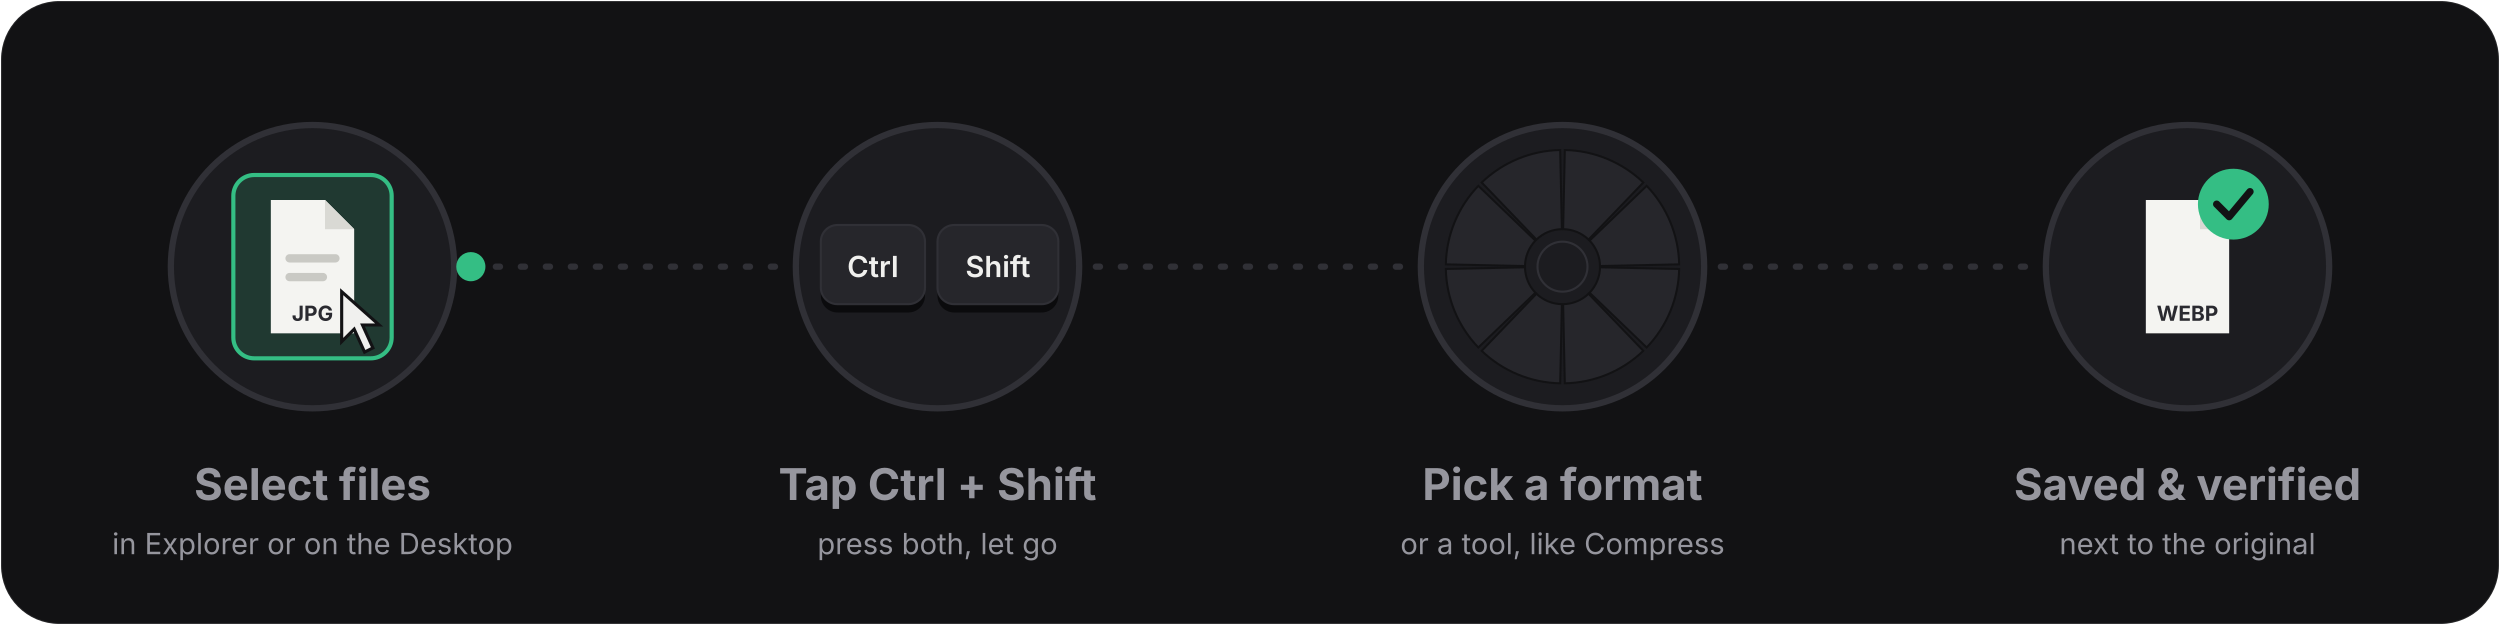
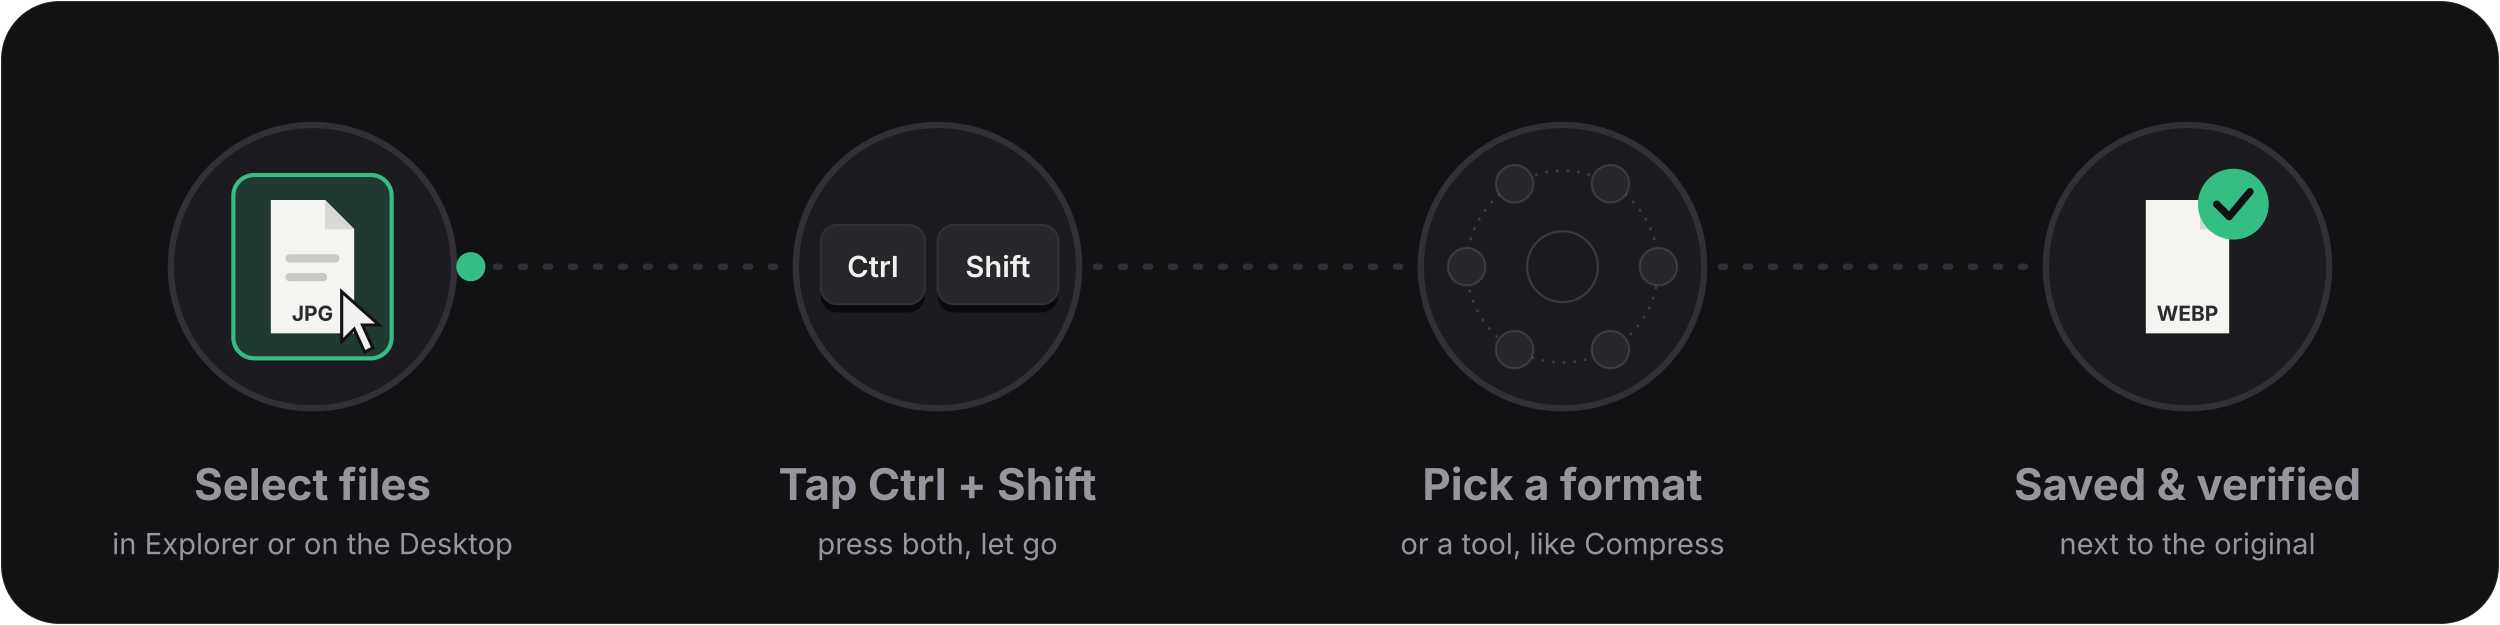
<svg xmlns="http://www.w3.org/2000/svg" width="1200" height="300" viewBox="0 0 1200 300" role="img" aria-label="How it works: select files, tap Ctrl + Shift, pick a format, saved and verified">
  <style>
.s{font-family:'Segoe UI Variable Display','Segoe UI',Inter,-apple-system,BlinkMacSystemFont,'Helvetica Neue',Arial,sans-serif} .m{font-family:'Cascadia Code','Cascadia Mono',Consolas,'SF Mono',Menlo,ui-monospace,monospace}
.b{font-weight:700} .sb{font-weight:600}
.fb{transform-box:fill-box;transform-origin:center}
@media (prefers-reduced-motion: reduce){
*{animation:none!important}
- .ren,.wm,.pn,.szlast,.zipt,[class*="txt"],.line:first-of-type,.line:first-of-type .ok{opacity:1}
+ .ren,.wm,.pn,.szlast,.zipt,.first,[class*="txt"],.line:first-of-type,.line:first-of-type .ok{opacity:1}
[class*="ink"],.cover{opacity:0}
}

.ring{animation:ring 8s linear infinite}
@keyframes ring{0%{stroke:#303036}2%,22%{stroke:#34BE84}25%,100%{stroke:#303036}}
.lbl{animation:lbl 8s linear infinite}
@keyframes lbl{0%{fill:#96969E}2%,22%{fill:#F0F0EE}25%,100%{fill:#96969E}}
.flowline{animation:flowline 1.2s linear infinite}
@keyframes flowline{to{stroke-dashoffset:-24}}
.packet{animation:packet 8s cubic-bezier(.6,0,.4,1) infinite}
@keyframes packet{0%{transform:translateX(0);opacity:0}3%{opacity:1}22%{transform:translateX(0)}27%{transform:translateX(300px)}47%{transform:translateX(300px)}52%{transform:translateX(600px)}72%{transform:translateX(600px)}77%{transform:translateX(900px)}97%{transform:translateX(900px);opacity:1}100%{transform:translateX(900px);opacity:0}}
.sel{animation:sel 8s linear infinite}
@keyframes sel{0%,4%{opacity:0}7%,24%{opacity:1}27%,100%{opacity:0}}
.cursor{animation:cursor 8s cubic-bezier(.4,0,.2,1) infinite}
@keyframes cursor{0%{transform:translate(40px,40px);opacity:0}3%{opacity:1}6%,22%{transform:none;opacity:1}25%,100%{opacity:0}}
.fk1{animation:fpress 8s infinite} .fk2{animation:fpress 8s .15s infinite}
@keyframes fpress{0%,27%{transform:none}31%,34%{transform:translateY(5px)}37%,100%{transform:none}}
.done{stroke-dasharray:44;animation:done 8s ease-out infinite}
@keyframes done{0%,78%{stroke-dashoffset:44}86%,100%{stroke-dashoffset:0}}
.badge{animation:badge 8s cubic-bezier(.2,1.6,.4,1) infinite}
@keyframes badge{0%,76%{transform:scale(0)}82%,98%{transform:scale(1)}100%{transform:scale(0)}}

- .mwpop{animation:mwpop .7s cubic-bezier(.2,1.4,.4,1) both}
- @keyframes mwpop{0%{opacity:0;transform:scale(.4)}100%{opacity:1;transform:scale(1)}}
- .mwhl{opacity:0;animation:mwhl 4.0s linear infinite}
- @keyframes mwhl{0%{opacity:0}1.5%{opacity:1}11.00%{opacity:1}12.50%{opacity:0}100%{opacity:0}}
+ .mspin{animation:mspin 24s linear infinite}
+ @keyframes mspin{to{transform:rotate(360deg)}}
+ .mhl{opacity:0;animation:mhl 3s linear infinite}
+ @keyframes mhl{0%{opacity:0}3%{opacity:1}14%{opacity:1}17%{opacity:0}100%{opacity:0}}
</style>
  <rect x="0.5" y="0.5" width="1199" height="299" rx="28" fill="#121214" stroke="rgba(255,255,255,0.08)" />
  <line class="flowline" x1="226" y1="128" x2="374" y2="128" stroke="#303036" stroke-width="3" stroke-dasharray="2 10" stroke-linecap="round" />
  <line class="flowline" x1="526" y1="128" x2="674" y2="128" stroke="#303036" stroke-width="3" stroke-dasharray="2 10" stroke-linecap="round" />
  <line class="flowline" x1="826" y1="128" x2="974" y2="128" stroke="#303036" stroke-width="3" stroke-dasharray="2 10" stroke-linecap="round" />
  <circle class="ring" style="animation-delay:0.00s" cx="150" cy="128" r="68" fill="#1C1C20" stroke="#303036" stroke-width="3" />
  <text class="s b lbl" style="animation-delay:0.00s" x="150" y="240" font-size="21" fill="#96969E" text-anchor="middle">Select files</text>
  <text class="s" x="150" y="266" font-size="14" fill="#96969E" text-anchor="middle">in Explorer or on the Desktop</text>
  <circle class="ring" style="animation-delay:2.00s" cx="450" cy="128" r="68" fill="#1C1C20" stroke="#303036" stroke-width="3" />
  <text class="s b lbl" style="animation-delay:2.00s" x="450" y="240" font-size="21" fill="#96969E" text-anchor="middle">Tap Ctrl + Shift</text>
  <text class="s" x="450" y="266" font-size="14" fill="#96969E" text-anchor="middle">press both, let go</text>
  <circle class="ring" style="animation-delay:4.00s" cx="750" cy="128" r="68" fill="#1C1C20" stroke="#303036" stroke-width="3" />
  <text class="s b lbl" style="animation-delay:4.00s" x="750" y="240" font-size="21" fill="#96969E" text-anchor="middle">Pick a format</text>
  <text class="s" x="750" y="266" font-size="14" fill="#96969E" text-anchor="middle">or a tool, like Compress</text>
  <circle class="ring" style="animation-delay:6.00s" cx="1050" cy="128" r="68" fill="#1C1C20" stroke="#303036" stroke-width="3" />
  <text class="s b lbl" style="animation-delay:6.00s" x="1050" y="240" font-size="21" fill="#96969E" text-anchor="middle">Saved &amp; verified</text>
  <text class="s" x="1050" y="266" font-size="14" fill="#96969E" text-anchor="middle">next to the original</text>
  <rect class="sel" x="112" y="84" width="76" height="88" rx="10" fill="rgba(52,190,132,.18)" stroke="#34BE84" stroke-width="2" />
  <path d="M130,96 h26 l14,14 v50 h-40 z" fill="#F4F4F1" />
  <path d="M156,96 v14 h14" fill="#D9D9D4" />
  <rect x="137" y="122" width="26" height="4" rx="2" fill="#C9C9C4" />
  <rect x="137" y="131" width="20" height="4" rx="2" fill="#C9C9C4" />
  <text class="s b" x="150" y="154" font-size="10" fill="#2A2A30" text-anchor="middle">JPG</text>
  <g transform="translate(164,140)">
    <g class="cursor">
      <path d="M0,0 L0,24 L6,18 L11,29 L15,27 L10,16 L18,16 Z" fill="#F0F0EE" stroke="#121214" stroke-width="1.5" />
    </g>
  </g>
  <g transform="translate(394,108)">
    <g class="fk1">
      <rect y="4" width="50" height="38" rx="8" fill="#0B0B0D" />
      <rect width="50" height="38" rx="8" fill="#26262B" stroke="#303036" />
      <text class="s sb" x="25.0" y="25" font-size="14" fill="#F0F0EE" text-anchor="middle">Ctrl</text>
    </g>
  </g>
  <g transform="translate(450,108)">
    <g class="fk2">
      <rect y="4" width="58" height="38" rx="8" fill="#0B0B0D" />
      <rect width="58" height="38" rx="8" fill="#26262B" stroke="#303036" />
      <text class="s sb" x="29.0" y="25" font-size="14" fill="#F0F0EE" text-anchor="middle">Shift</text>
    </g>
  </g>
-   <g class="fb mwpop" style="animation-delay:0.15s">
-     <path d="M751.1,72.0 A56,56 0 0 1 788.8,87.6 L762.5,115.0 A18,18 0 0 0 750.3,110.0 Z" fill="#26262B" stroke="#121214" stroke-width="1" />
-     <text class="s b" x="764.2" y="99.8" font-size="1" text-anchor="middle" fill="#F0F0EE" />
-     <g class="mwhl" style="animation-delay:1.40s">
-       <path d="M751.1,72.0 A56,56 0 0 1 788.8,87.6 L762.5,115.0 A18,18 0 0 0 750.3,110.0 Z" fill="#34BE84" />
-       <text class="s b" x="764.2" y="99.8" font-size="1" text-anchor="middle" fill="#121214" />
-     </g>
+   <circle cx="750" cy="128" r="46" fill="none" stroke="rgba(255,255,255,0.16)" stroke-dasharray="0.1 5" stroke-linecap="round" stroke-width="1.3" />
+   <g class="fb mspin">
+     <circle cx="750" cy="128" r="56" fill="none" />
+     <circle cx="796.0" cy="128.0" r="9" fill="#26262B" stroke="rgba(255,255,255,0.12)" />
+     <circle class="mhl" style="animation-delay:0.0s" cx="796.0" cy="128.0" r="9.5" fill="#34BE84" />
+     <circle cx="773.0" cy="167.8" r="9" fill="#26262B" stroke="rgba(255,255,255,0.12)" />
+     <circle class="mhl" style="animation-delay:0.5s" cx="773.0" cy="167.8" r="9.5" fill="#34BE84" />
+     <circle cx="727.0" cy="167.8" r="9" fill="#26262B" stroke="rgba(255,255,255,0.12)" />
+     <circle class="mhl" style="animation-delay:1.0s" cx="727.0" cy="167.8" r="9.5" fill="#34BE84" />
+     <circle cx="704.0" cy="128.0" r="9" fill="#26262B" stroke="rgba(255,255,255,0.12)" />
+     <circle class="mhl" style="animation-delay:1.5s" cx="704.0" cy="128.0" r="9.5" fill="#34BE84" />
+     <circle cx="727.0" cy="88.2" r="9" fill="#26262B" stroke="rgba(255,255,255,0.12)" />
+     <circle class="mhl" style="animation-delay:2.0s" cx="727.0" cy="88.2" r="9.5" fill="#34BE84" />
+     <circle cx="773.0" cy="88.2" r="9" fill="#26262B" stroke="rgba(255,255,255,0.12)" />
+     <circle class="mhl" style="animation-delay:2.5s" cx="773.0" cy="88.2" r="9.5" fill="#34BE84" />
  </g>
-   <g class="fb mwpop" style="animation-delay:0.24s">
-     <path d="M790.4,89.2 A56,56 0 0 1 806.0,126.9 L768.0,127.7 A18,18 0 0 0 763.0,115.5 Z" fill="#26262B" stroke="#121214" stroke-width="1" />
-     <text class="s b" x="784.2" y="119.8" font-size="1" text-anchor="middle" fill="#F0F0EE" />
-     <g class="mwhl" style="animation-delay:1.90s">
-       <path d="M790.4,89.2 A56,56 0 0 1 806.0,126.9 L768.0,127.7 A18,18 0 0 0 763.0,115.5 Z" fill="#34BE84" />
-       <text class="s b" x="784.2" y="119.8" font-size="1" text-anchor="middle" fill="#121214" />
-     </g>
-   </g>
-   <g class="fb mwpop" style="animation-delay:0.33s">
-     <path d="M806.0,129.1 A56,56 0 0 1 790.4,166.8 L763.0,140.5 A18,18 0 0 0 768.0,128.3 Z" fill="#26262B" stroke="#121214" stroke-width="1" />
-     <text class="s b" x="784.2" y="148.2" font-size="1" text-anchor="middle" fill="#F0F0EE" />
-     <g class="mwhl" style="animation-delay:2.40s">
-       <path d="M806.0,129.1 A56,56 0 0 1 790.4,166.8 L763.0,140.5 A18,18 0 0 0 768.0,128.3 Z" fill="#34BE84" />
-       <text class="s b" x="784.2" y="148.2" font-size="1" text-anchor="middle" fill="#121214" />
-     </g>
-   </g>
-   <g class="fb mwpop" style="animation-delay:0.42s">
-     <path d="M788.8,168.4 A56,56 0 0 1 751.1,184.0 L750.3,146.0 A18,18 0 0 0 762.5,141.0 Z" fill="#26262B" stroke="#121214" stroke-width="1" />
-     <text class="s b" x="764.2" y="168.2" font-size="1" text-anchor="middle" fill="#F0F0EE" />
-     <g class="mwhl" style="animation-delay:2.90s">
-       <path d="M788.8,168.4 A56,56 0 0 1 751.1,184.0 L750.3,146.0 A18,18 0 0 0 762.5,141.0 Z" fill="#34BE84" />
-       <text class="s b" x="764.2" y="168.2" font-size="1" text-anchor="middle" fill="#121214" />
-     </g>
-   </g>
-   <g class="fb mwpop" style="animation-delay:0.51s">
-     <path d="M748.9,184.0 A56,56 0 0 1 711.2,168.4 L737.5,141.0 A18,18 0 0 0 749.7,146.0 Z" fill="#26262B" stroke="#121214" stroke-width="1" />
-     <text class="s b" x="735.8" y="168.2" font-size="1" text-anchor="middle" fill="#F0F0EE" />
-     <g class="mwhl" style="animation-delay:3.40s">
-       <path d="M748.9,184.0 A56,56 0 0 1 711.2,168.4 L737.5,141.0 A18,18 0 0 0 749.7,146.0 Z" fill="#34BE84" />
-       <text class="s b" x="735.8" y="168.2" font-size="1" text-anchor="middle" fill="#121214" />
-     </g>
-   </g>
-   <g class="fb mwpop" style="animation-delay:0.60s">
-     <path d="M709.6,166.8 A56,56 0 0 1 694.0,129.1 L732.0,128.3 A18,18 0 0 0 737.0,140.5 Z" fill="#26262B" stroke="#121214" stroke-width="1" />
-     <text class="s b" x="715.8" y="148.2" font-size="1" text-anchor="middle" fill="#F0F0EE" />
-     <g class="mwhl" style="animation-delay:3.90s">
-       <path d="M709.6,166.8 A56,56 0 0 1 694.0,129.1 L732.0,128.3 A18,18 0 0 0 737.0,140.5 Z" fill="#34BE84" />
-       <text class="s b" x="715.8" y="148.2" font-size="1" text-anchor="middle" fill="#121214" />
-     </g>
-   </g>
-   <g class="fb mwpop" style="animation-delay:0.69s">
-     <path d="M694.0,126.9 A56,56 0 0 1 709.6,89.2 L737.0,115.5 A18,18 0 0 0 732.0,127.7 Z" fill="#26262B" stroke="#121214" stroke-width="1" />
-     <text class="s b" x="715.8" y="119.8" font-size="1" text-anchor="middle" fill="#F0F0EE" />
-     <g class="mwhl" style="animation-delay:4.40s">
-       <path d="M694.0,126.9 A56,56 0 0 1 709.6,89.2 L737.0,115.5 A18,18 0 0 0 732.0,127.7 Z" fill="#34BE84" />
-       <text class="s b" x="715.8" y="119.8" font-size="1" text-anchor="middle" fill="#121214" />
-     </g>
-   </g>
-   <g class="fb mwpop" style="animation-delay:0.78s">
-     <path d="M711.2,87.6 A56,56 0 0 1 748.9,72.0 L749.7,110.0 A18,18 0 0 0 737.5,115.0 Z" fill="#26262B" stroke="#121214" stroke-width="1" />
-     <text class="s b" x="735.8" y="99.8" font-size="1" text-anchor="middle" fill="#F0F0EE" />
-     <g class="mwhl" style="animation-delay:4.90s">
-       <path d="M711.2,87.6 A56,56 0 0 1 748.9,72.0 L749.7,110.0 A18,18 0 0 0 737.5,115.0 Z" fill="#34BE84" />
-       <text class="s b" x="735.8" y="99.8" font-size="1" text-anchor="middle" fill="#121214" />
-     </g>
-   </g>
-   <circle cx="750" cy="128" r="12" fill="#1C1C20" stroke="#303036" />
+   <circle cx="750" cy="128" r="17" fill="#1C1C20" stroke="rgba(255,255,255,0.14)" />
  <path d="M1030,96 h26 l14,14 v50 h-40 z" fill="#F4F4F1" />
  <path d="M1056,96 v14 h14" fill="#D9D9D4" />
  <text class="s b" x="1050" y="154" font-size="10" fill="#2A2A30" text-anchor="middle">WEBP</text>
  <g class="fb badge">
    <circle cx="1072" cy="98" r="17" fill="#34BE84" />
  </g>
  <path class="done" d="M1064,98 l6,6 l10,-12" fill="none" stroke="#121214" stroke-width="3.5" stroke-linecap="round" stroke-linejoin="round" />
  <g class="packet">
    <circle cx="226" cy="128" r="7" fill="#34BE84" />
  </g>
</svg>
